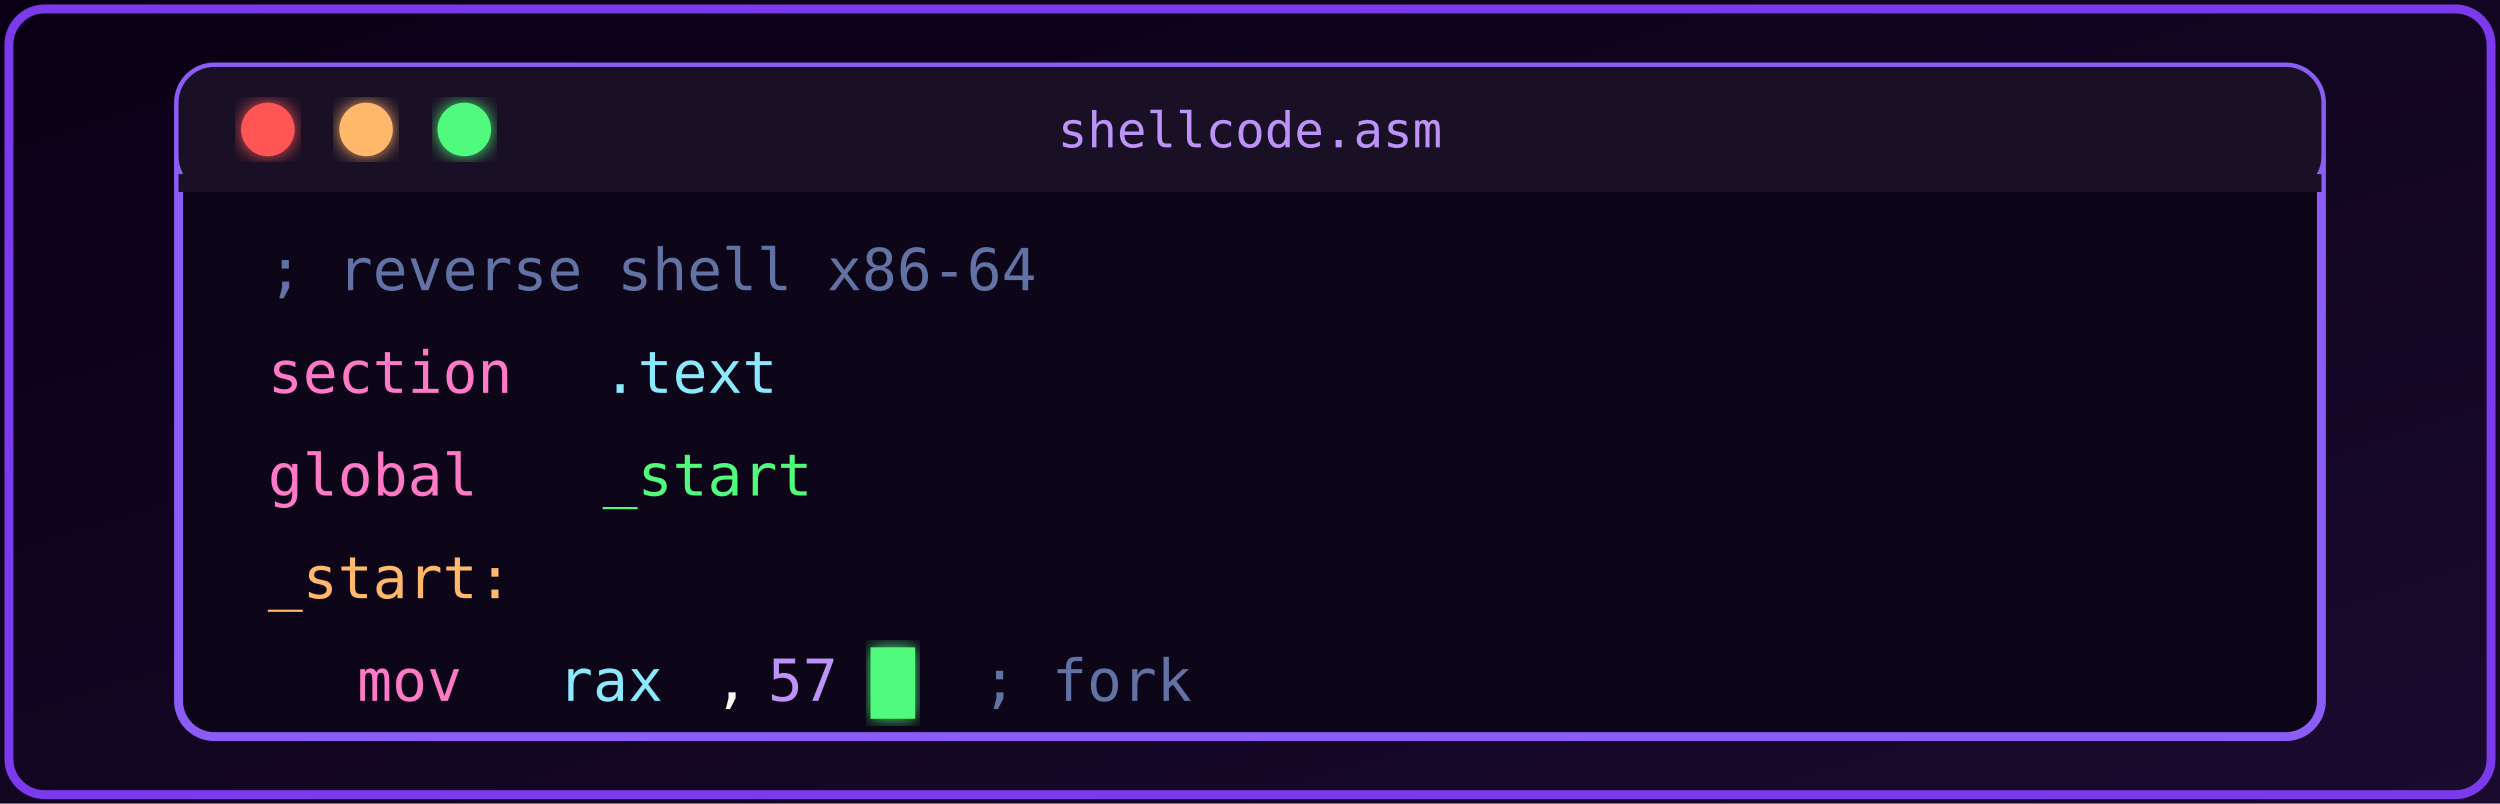
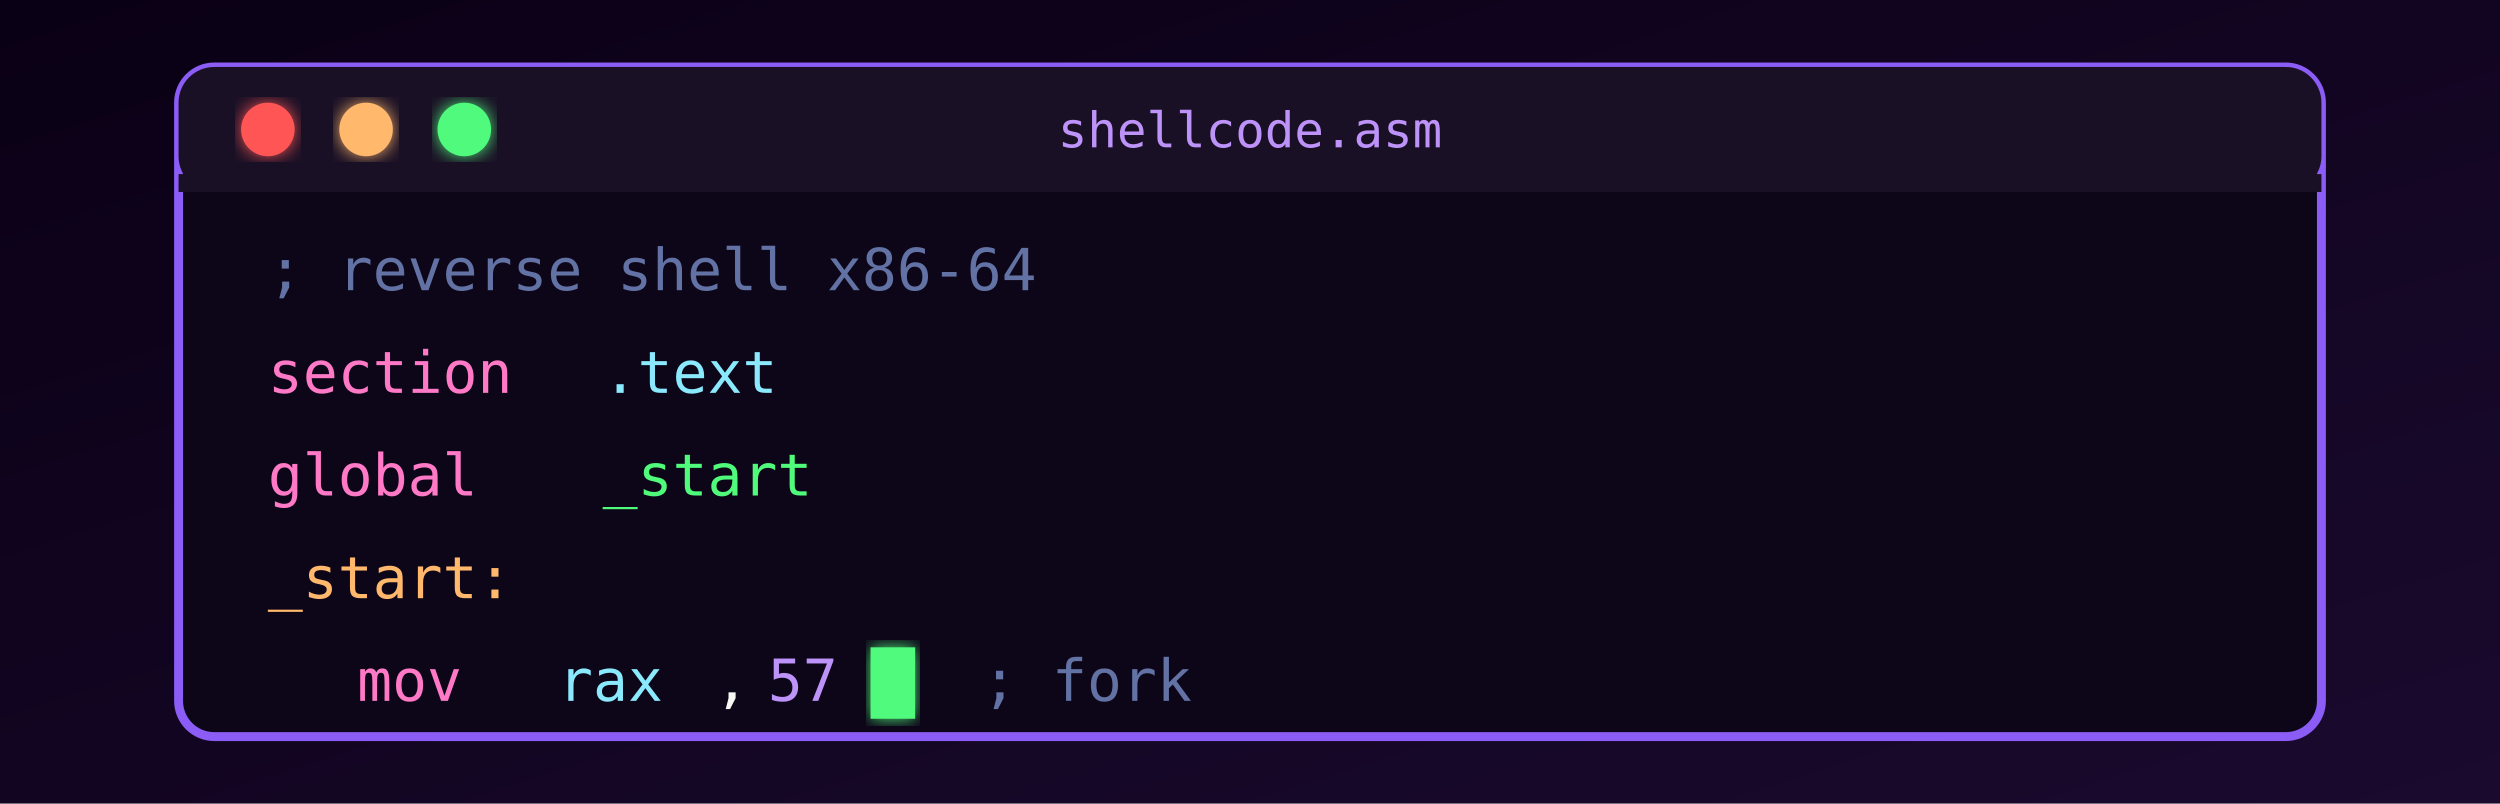
<svg xmlns="http://www.w3.org/2000/svg" viewBox="0 0 560 180" preserveAspectRatio="xMidYMid meet">
  <defs>
    <linearGradient id="bg" x1="0%" y1="0%" x2="100%" y2="100%">
      <stop offset="0%" style="stop-color:#0a0015" />
      <stop offset="100%" style="stop-color:#1a0a2e" />
    </linearGradient>
    <filter id="glow">
      <feGaussianBlur stdDeviation="2" result="blur" />
      <feMerge>
        <feMergeNode in="blur" />
        <feMergeNode in="SourceGraphic" />
      </feMerge>
    </filter>
  </defs>
  <rect width="560" height="180" fill="url(#bg)" />
-   <rect x="2" y="2" width="556" height="176" fill="none" stroke="#7c3aed" stroke-width="2" rx="8" />
  <rect x="40" y="15" width="480" height="150" rx="8" fill="#0d0618" stroke="#8b5cf6" stroke-width="2" />
  <rect x="40" y="15" width="480" height="28" rx="8" fill="#1a1025" />
  <rect x="40" y="39" width="480" height="4" fill="#1a1025" />
  <circle cx="60" cy="29" r="6" fill="#ff5555" filter="url(#glow)" />
  <circle cx="82" cy="29" r="6" fill="#ffb86c" filter="url(#glow)" />
  <circle cx="104" cy="29" r="6" fill="#50fa7b" filter="url(#glow)" />
  <text x="280" y="33" fill="#bd93f9" font-family="monospace" font-size="11" text-anchor="middle">shellcode.asm</text>
  <g font-family="monospace" font-size="13">
    <text x="60" y="65" fill="#6272a4">; reverse shell x86-64</text>
    <text x="60" y="88" fill="#ff79c6">section</text>
    <text x="135" y="88" fill="#8be9fd">.text</text>
    <text x="60" y="111" fill="#ff79c6">global</text>
    <text x="135" y="111" fill="#50fa7b">_start</text>
    <text x="60" y="134" fill="#ffb86c">_start:</text>
    <text x="80" y="157" fill="#ff79c6">mov</text>
    <text x="125" y="157" fill="#8be9fd">rax</text>
    <text x="160" y="157" fill="#f8f8f2">,</text>
    <text x="172" y="157" fill="#bd93f9">57</text>
    <text x="220" y="157" fill="#6272a4">; fork</text>
  </g>
  <rect x="195" y="145" width="10" height="16" fill="#50fa7b" filter="url(#glow)">
    <animate attributeName="opacity" values="1;0;1" dur="1s" repeatCount="indefinite" />
  </rect>
</svg>
